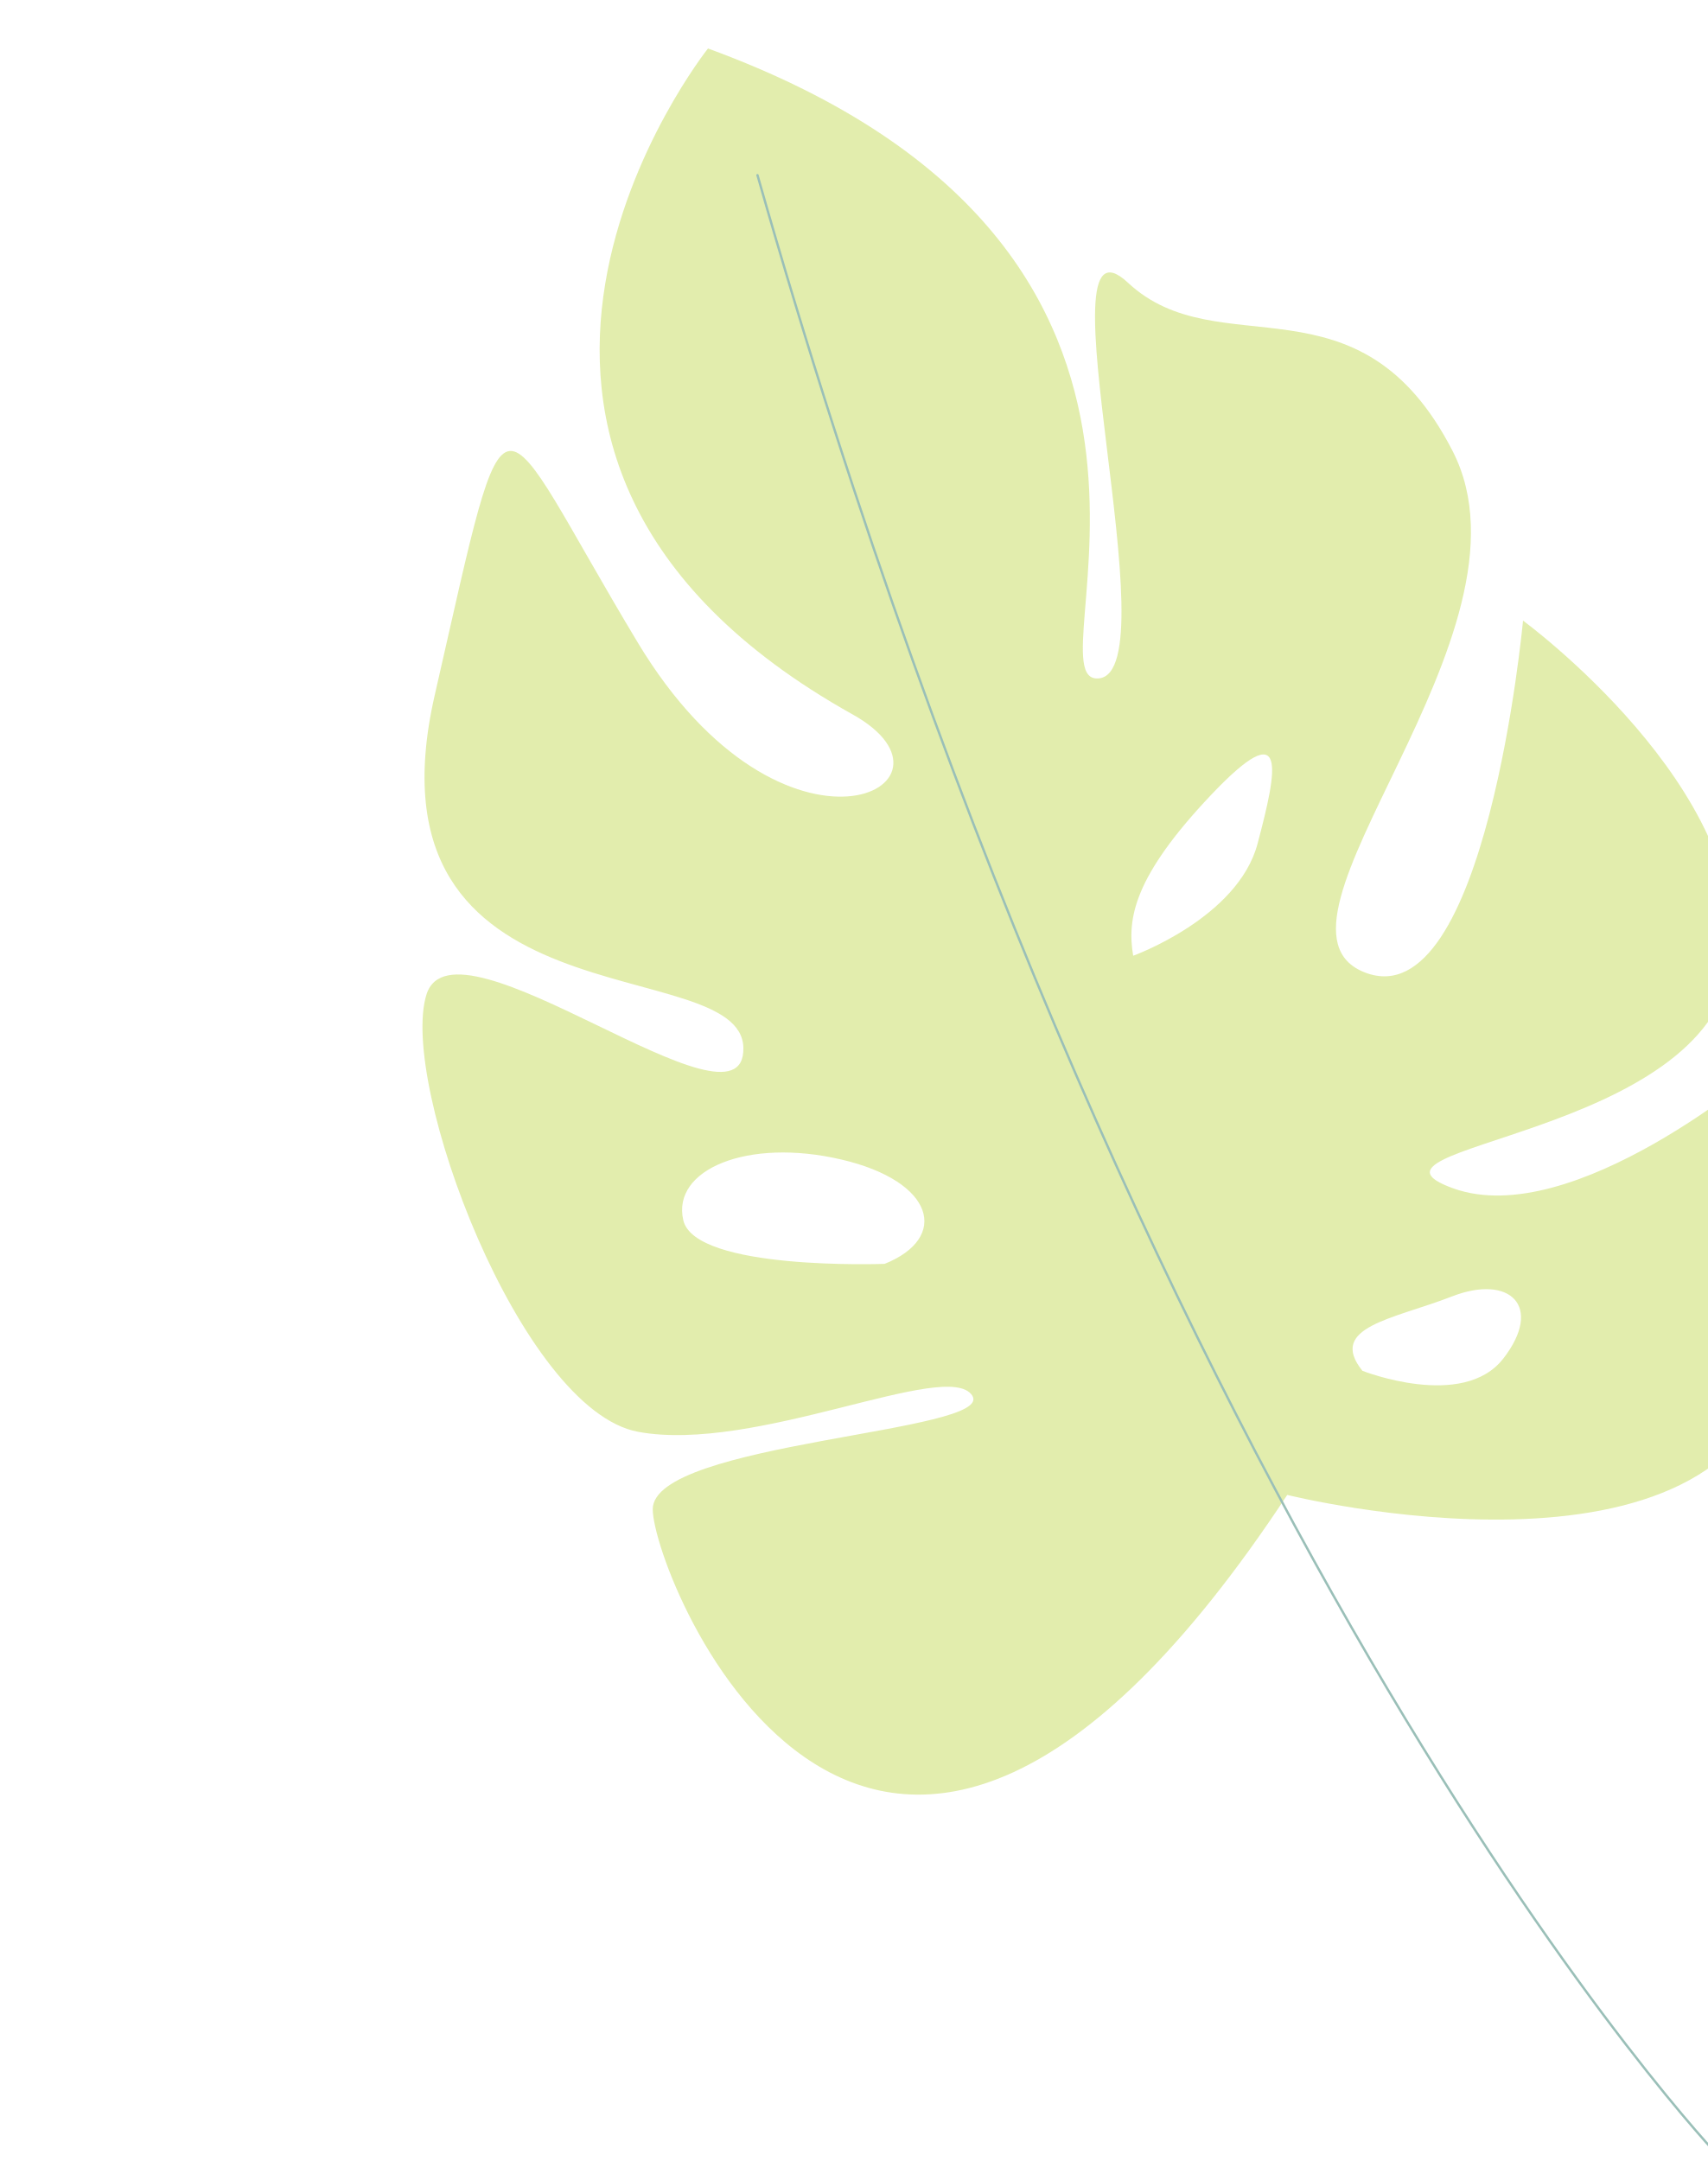
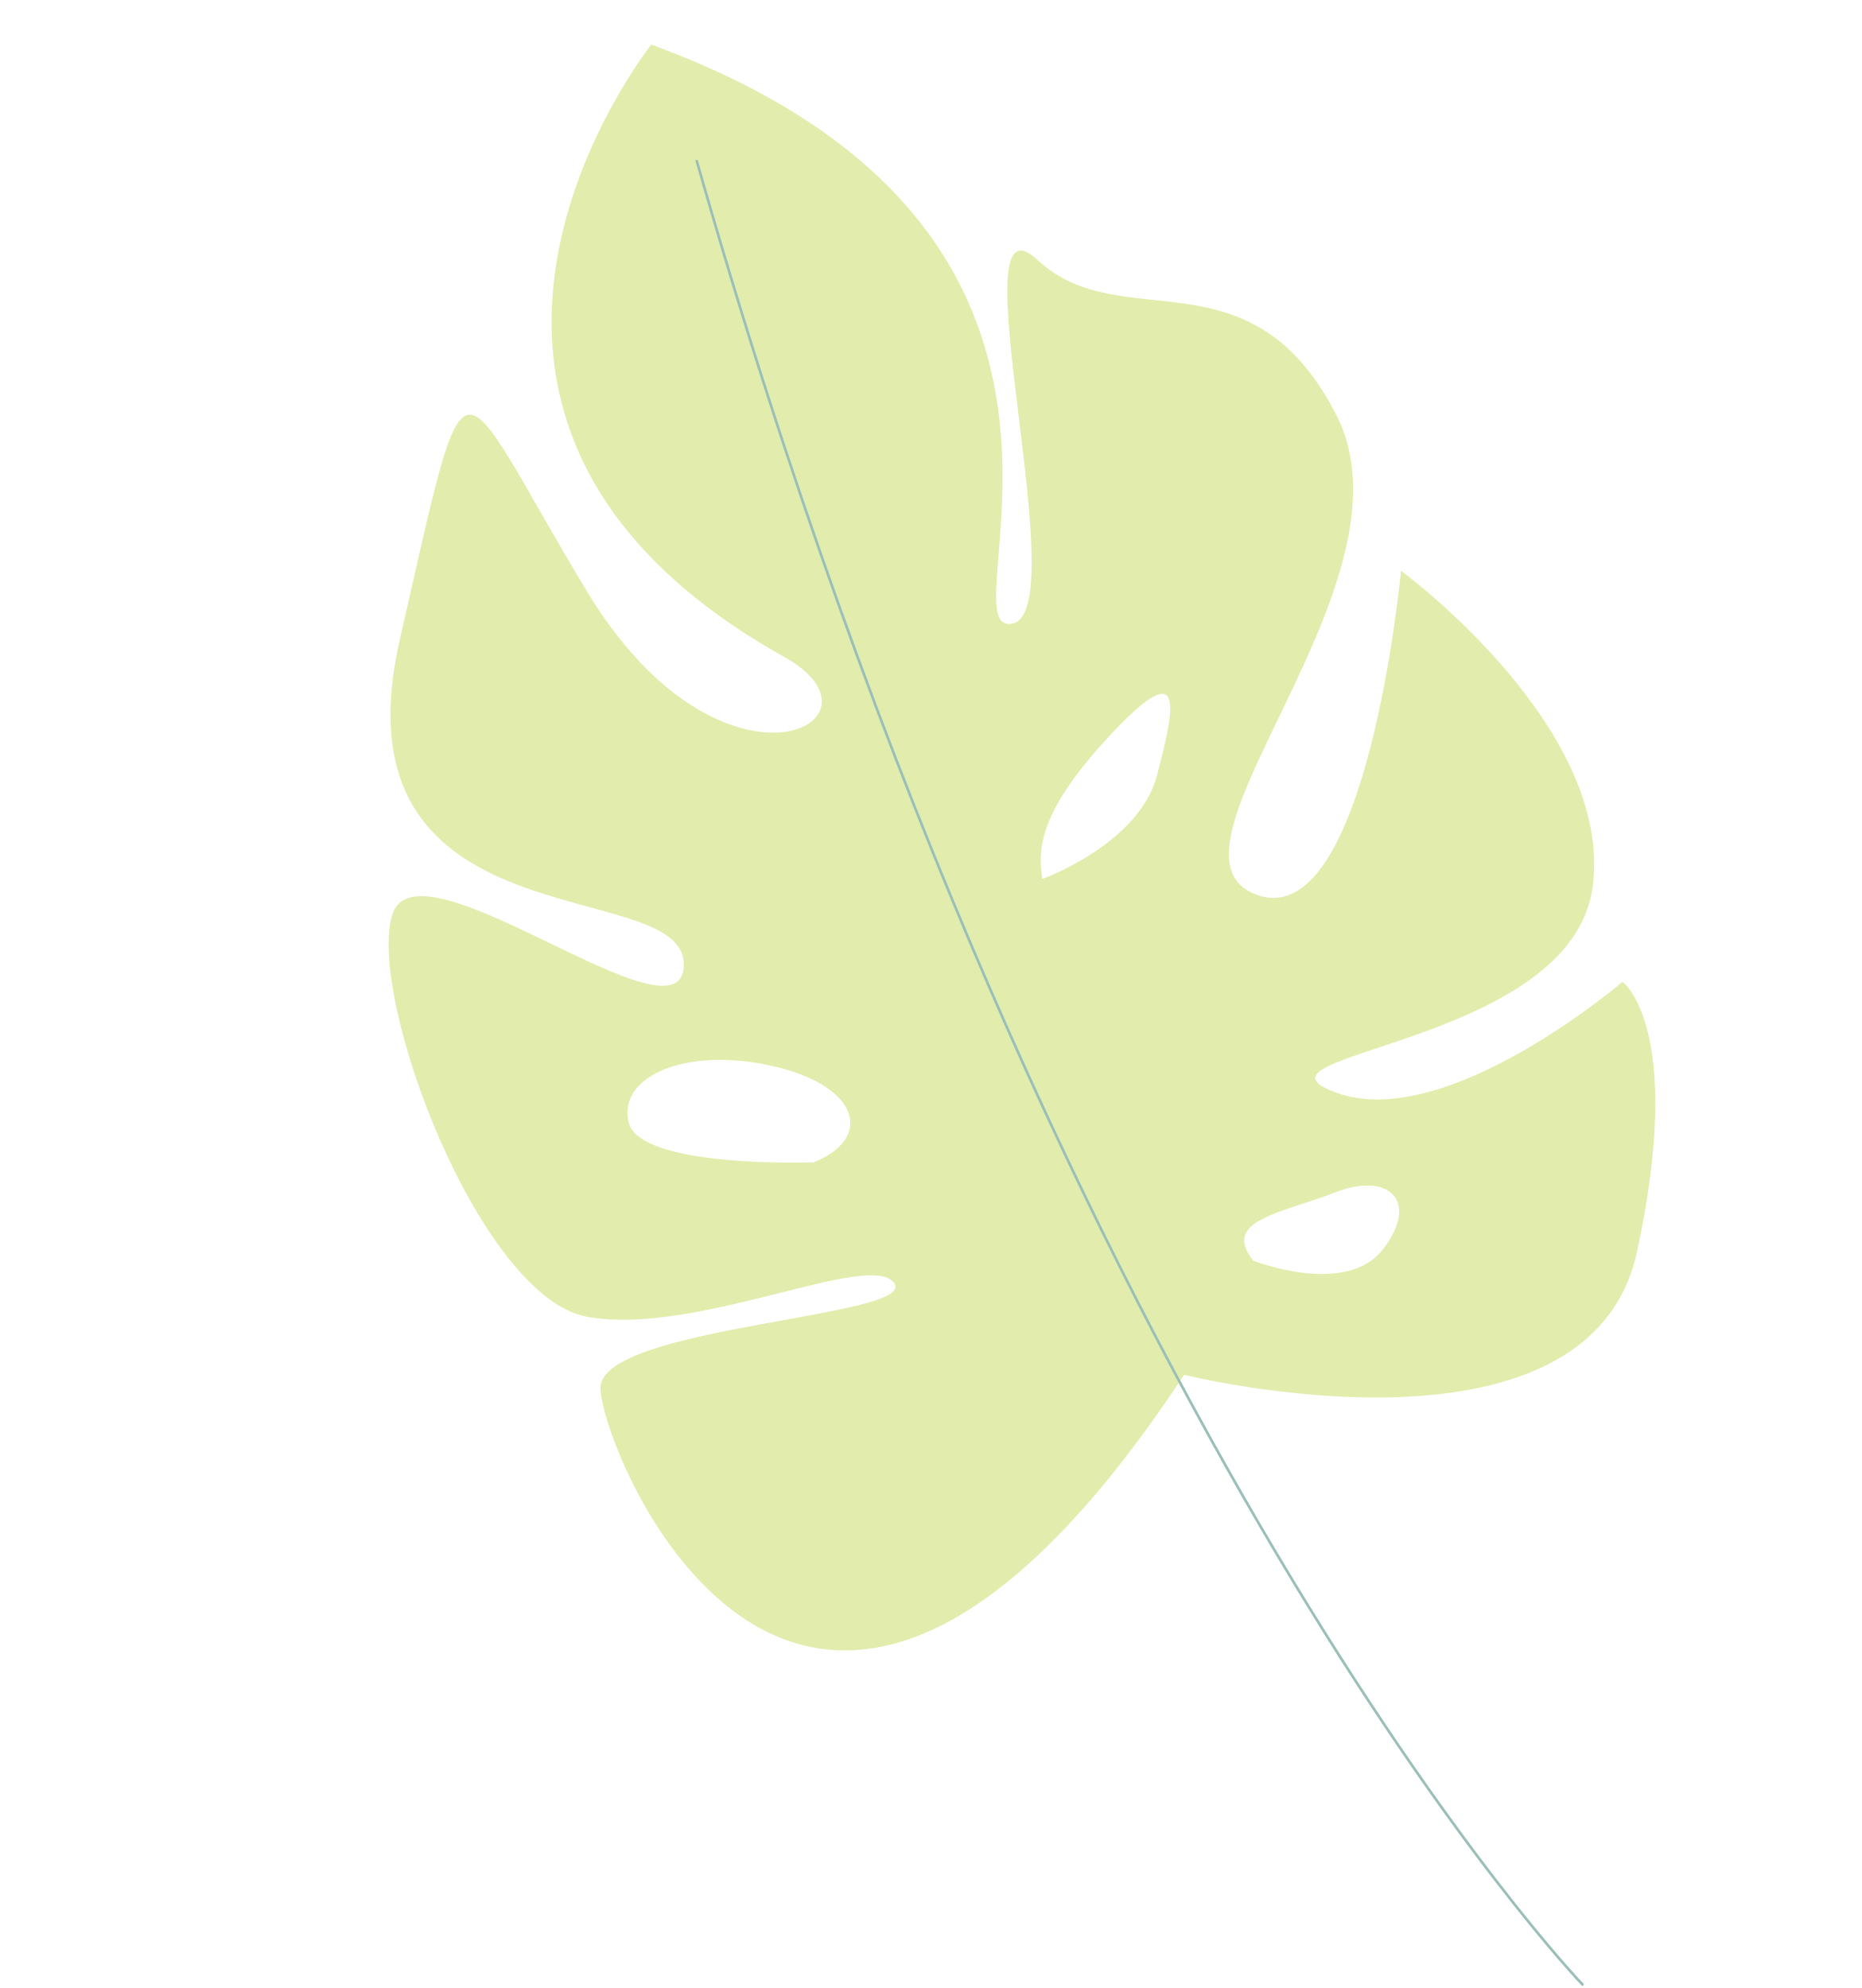
- <svg xmlns="http://www.w3.org/2000/svg" width="365" height="462" viewBox="0 0 365 462" fill="none">
+ <svg xmlns="http://www.w3.org/2000/svg" width="352" height="376" viewBox="0 0 352 376" fill="none">
  <g opacity="0.4">
-     <path d="M325.597 132.665C325.597 132.665 375.028 168.86 370.169 206.09C365.309 243.32 285.177 244.89 310.709 254.061C336.241 263.232 377.104 228.242 377.104 228.242C377.104 228.242 391.706 238.802 380.483 290.95C369.238 343.085 275.209 319.598 275.209 319.598C186.459 454.273 139.608 337.1 139.553 322.678C139.497 308.257 213.163 306.271 207.842 298.328C202.541 290.398 161.567 310.769 136.431 306.108C111.295 301.447 85.238 231.6 91.175 212.625C97.112 193.651 159.308 245.003 158.934 224.04C158.561 203.077 76.492 220.561 92.941 148.629C109.389 76.697 104.883 85.093 136.319 137.317C167.733 189.528 209.286 167.819 182.304 152.749C82.47 96.975 151.365 10.363 151.365 10.363C270.529 53.98 219.143 146.376 234.887 145.037C250.599 143.706 221.643 42.219 241.146 60.433C260.65 78.647 290.609 57.432 310.589 96.474C330.558 135.536 265.958 197.915 291.833 207.913C317.707 217.911 325.618 132.676 325.618 132.676L325.597 132.665ZM179.867 247.892C159.863 243.209 143.574 250.003 146.082 260.863C148.59 271.723 189.122 270.201 189.122 270.201C203.007 264.643 199.882 252.554 179.867 247.892ZM258.957 169.915C242.391 187.402 240.921 196.409 242.271 204.328C242.271 204.328 264.668 196.256 268.867 180.355C273.077 164.433 275.545 152.44 258.957 169.915ZM310.414 277.17C298.011 282.003 283.725 283.656 291.277 293.061C291.277 293.061 312.779 301.567 321.411 290.43C330.055 279.272 322.816 272.338 310.414 277.17Z" fill="#B7D331" />
-     <path d="M367.783 461.329C367.783 461.329 246.794 335.501 161.947 37.45" stroke="#02604D" stroke-width="0.5" stroke-linecap="round" stroke-linejoin="round" />
+     <path d="M264.9 107.933C264.9 107.933 305.116 137.382 301.163 167.671C297.209 197.961 232.015 199.238 252.787 206.699C273.56 214.16 306.805 185.693 306.805 185.693C306.805 185.693 318.685 194.285 309.554 236.711C300.406 279.128 223.905 260.019 223.905 260.019C151.7 369.589 113.583 274.258 113.538 262.525C113.492 250.792 173.426 249.176 169.096 242.715C164.784 236.262 131.448 252.836 110.998 249.044C90.547 245.252 69.348 188.425 74.178 172.988C79.008 157.551 129.61 199.33 129.306 182.275C129.003 165.22 62.233 179.445 75.615 120.922C88.997 62.399 85.331 69.23 110.907 111.718C136.465 154.197 170.272 136.534 148.32 124.274C67.096 78.897 123.148 8.431 123.148 8.431C220.098 43.917 178.29 119.089 191.1 117.999C203.883 116.917 180.325 34.348 196.192 49.167C212.06 63.986 236.434 46.726 252.69 78.489C268.936 110.269 216.379 161.02 237.43 169.154C258.481 177.288 264.917 107.943 264.917 107.943L264.9 107.933ZM146.336 201.681C130.062 197.871 116.809 203.398 118.85 212.233C120.891 221.069 153.867 219.83 153.867 219.83C165.163 215.309 162.621 205.474 146.336 201.681ZM210.683 138.24C197.205 152.467 196.009 159.795 197.108 166.237C197.108 166.237 215.329 159.67 218.745 146.734C222.171 133.78 224.178 124.022 210.683 138.24ZM252.547 225.501C242.457 229.432 230.833 230.777 236.977 238.429C236.977 238.429 254.471 245.349 261.494 236.288C268.527 227.211 262.638 221.569 252.547 225.501Z" fill="#B7D331" />
+     <path d="M299.222 375.329C299.222 375.329 200.787 272.958 131.757 30.468" stroke="#02604D" stroke-width="0.5" stroke-linecap="round" stroke-linejoin="round" />
  </g>
</svg>
